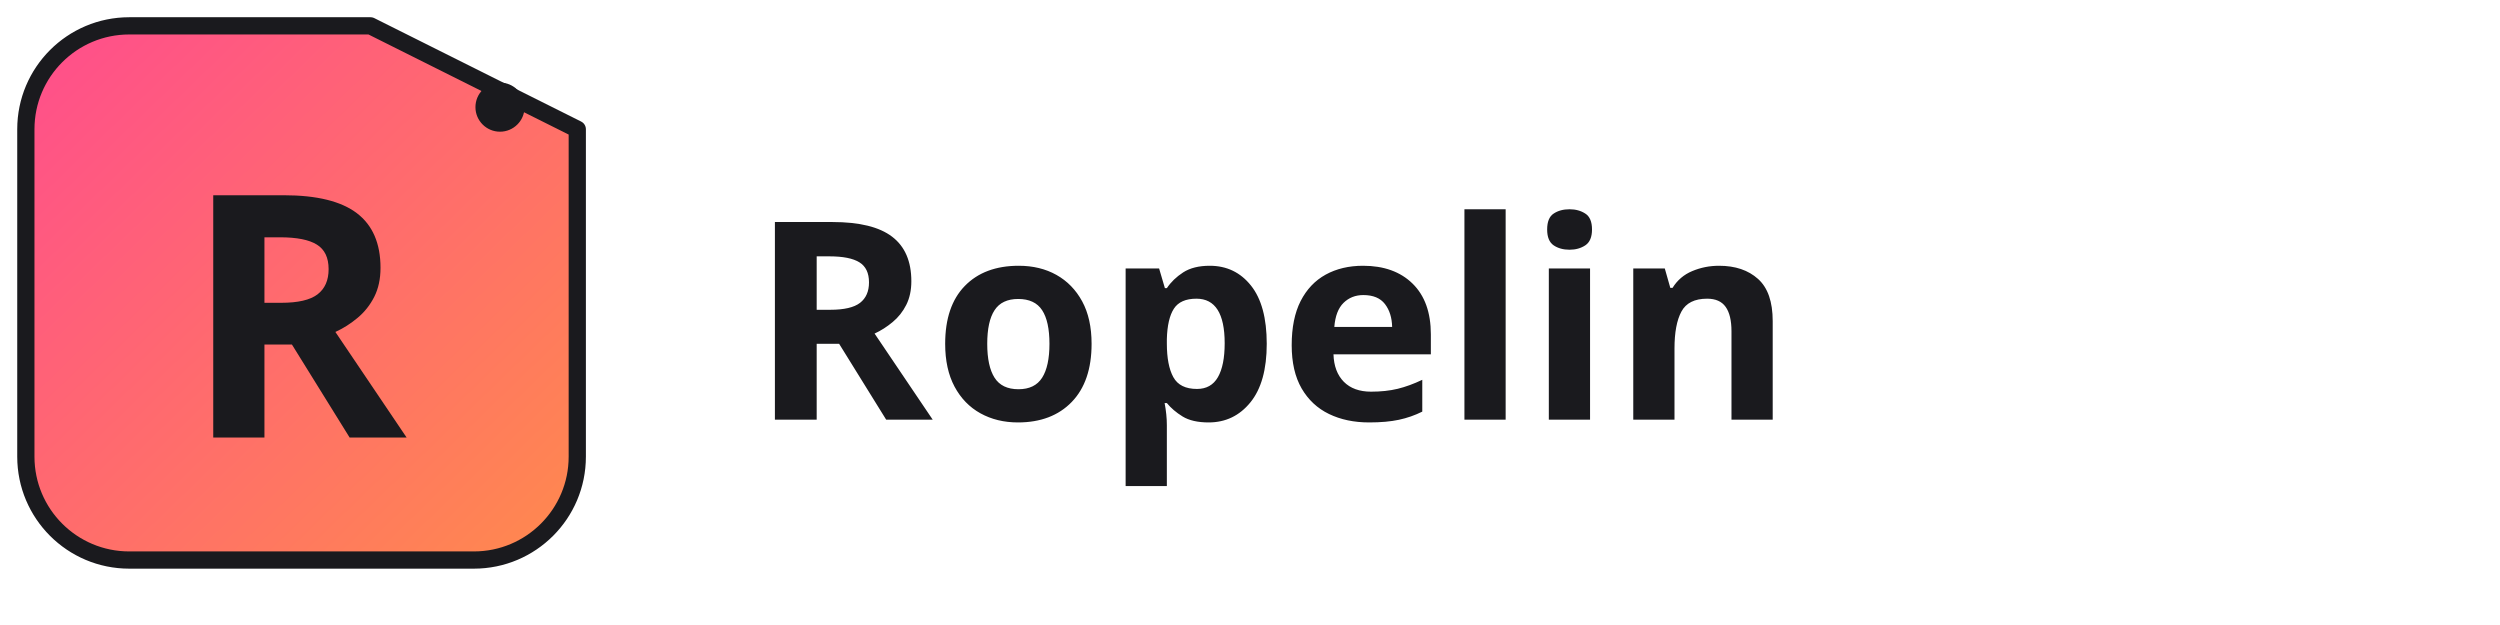
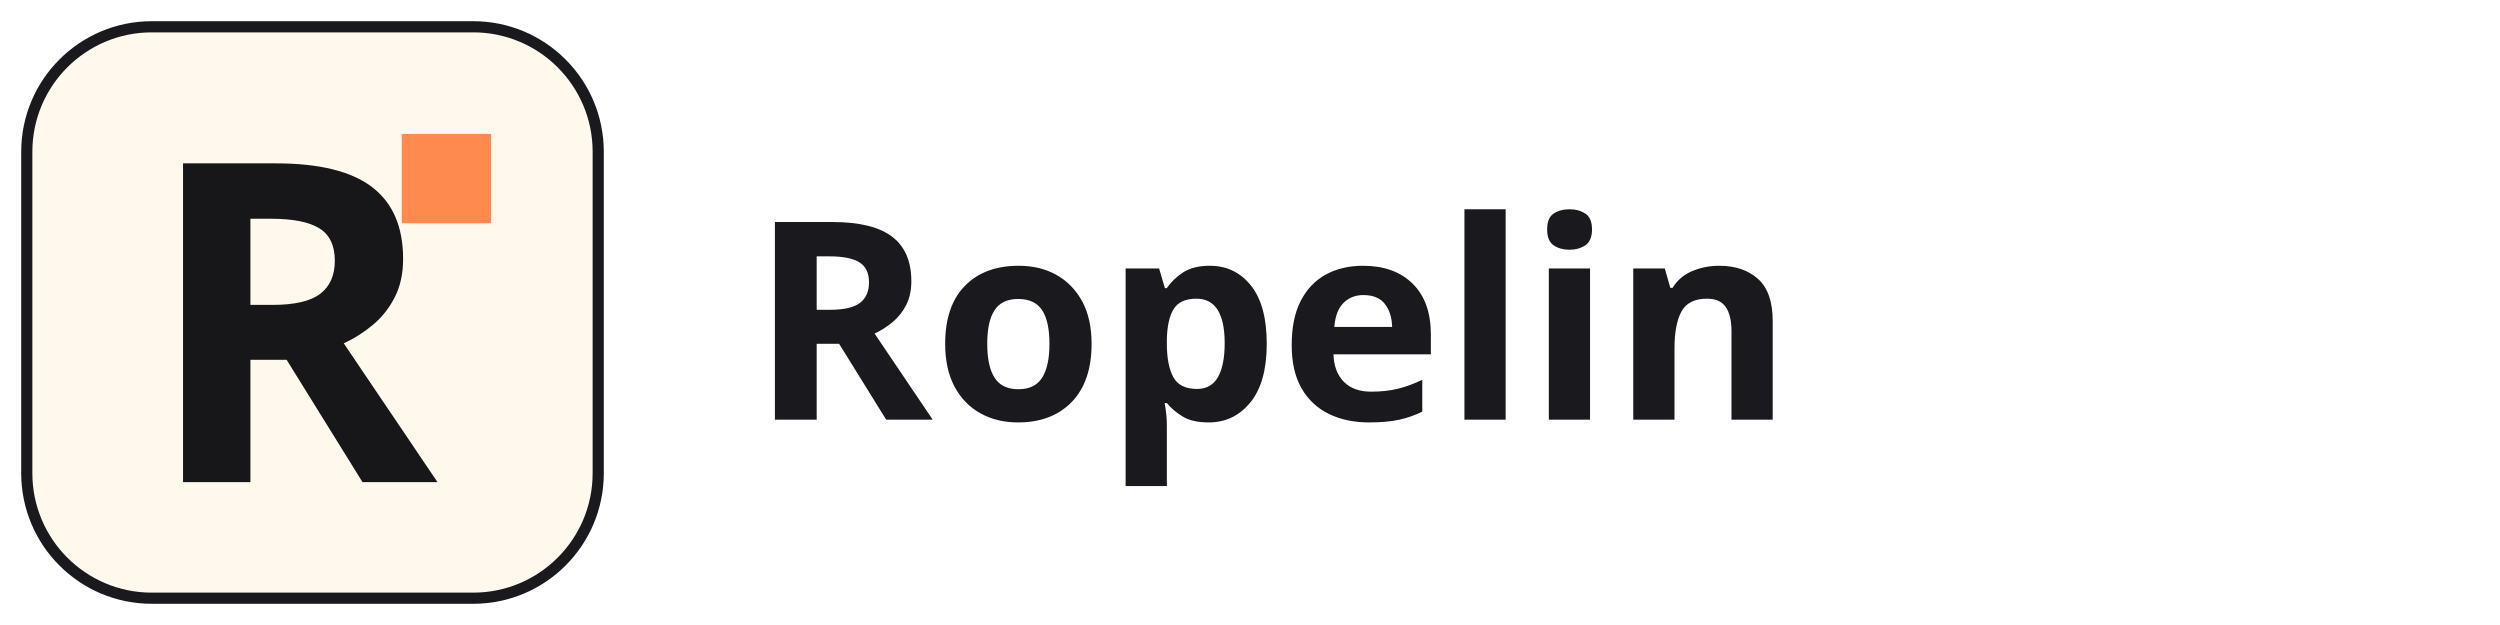
<svg xmlns="http://www.w3.org/2000/svg" viewBox="0 0 560 140" width="560" height="140">
-   <defs>
-     <linearGradient id="g" x1="0%" y1="0%" x2="100%" y2="100%">
-       <stop offset="0%" stop-color="#FF4D8D" />
-       <stop offset="100%" stop-color="#FF8A4D" />
-     </linearGradient>
-   </defs>
-   <path d="M 6 30 A 24 24 0 0 1 30 6 L 86 6 L 134 30 L 134 106 A 24 24 0 0 1 110 130 L 30 130 A 24 24 0 0 1 6 106 Z" fill="url(#g)" stroke="#1A1A1E" stroke-width="4" stroke-linejoin="round" transform="translate(0,0) scale(0.965)" />
-   <circle cx="112" cy="24" r="5.5" fill="#1A1A1E" />
-   <text x="66" y="98" font-family="Poppins" font-size="76" font-weight="700" fill="#1A1A1E" text-anchor="middle">R</text>
-   <text x="168" y="94" font-family="Poppins" font-size="62" font-weight="700" fill="#1A1A1E">Ropelin</text>
+   <rect x="6" y="6" width="128" height="128" rx="28" fill="#FFF8EC" stroke="#1A1A1E" stroke-width="2.5" />
+   <rect x="90" y="30" width="20" height="20" fill="#FF8A4D" />
+   <text x="65" y="108" font-family="Manrope" font-size="100" font-weight="800" fill="#17171A" text-anchor="middle">R</text>
+   <text x="168" y="94" font-family="Manrope" font-size="62" font-weight="800" fill="#1A1A1E">Ropelin</text>
</svg>
